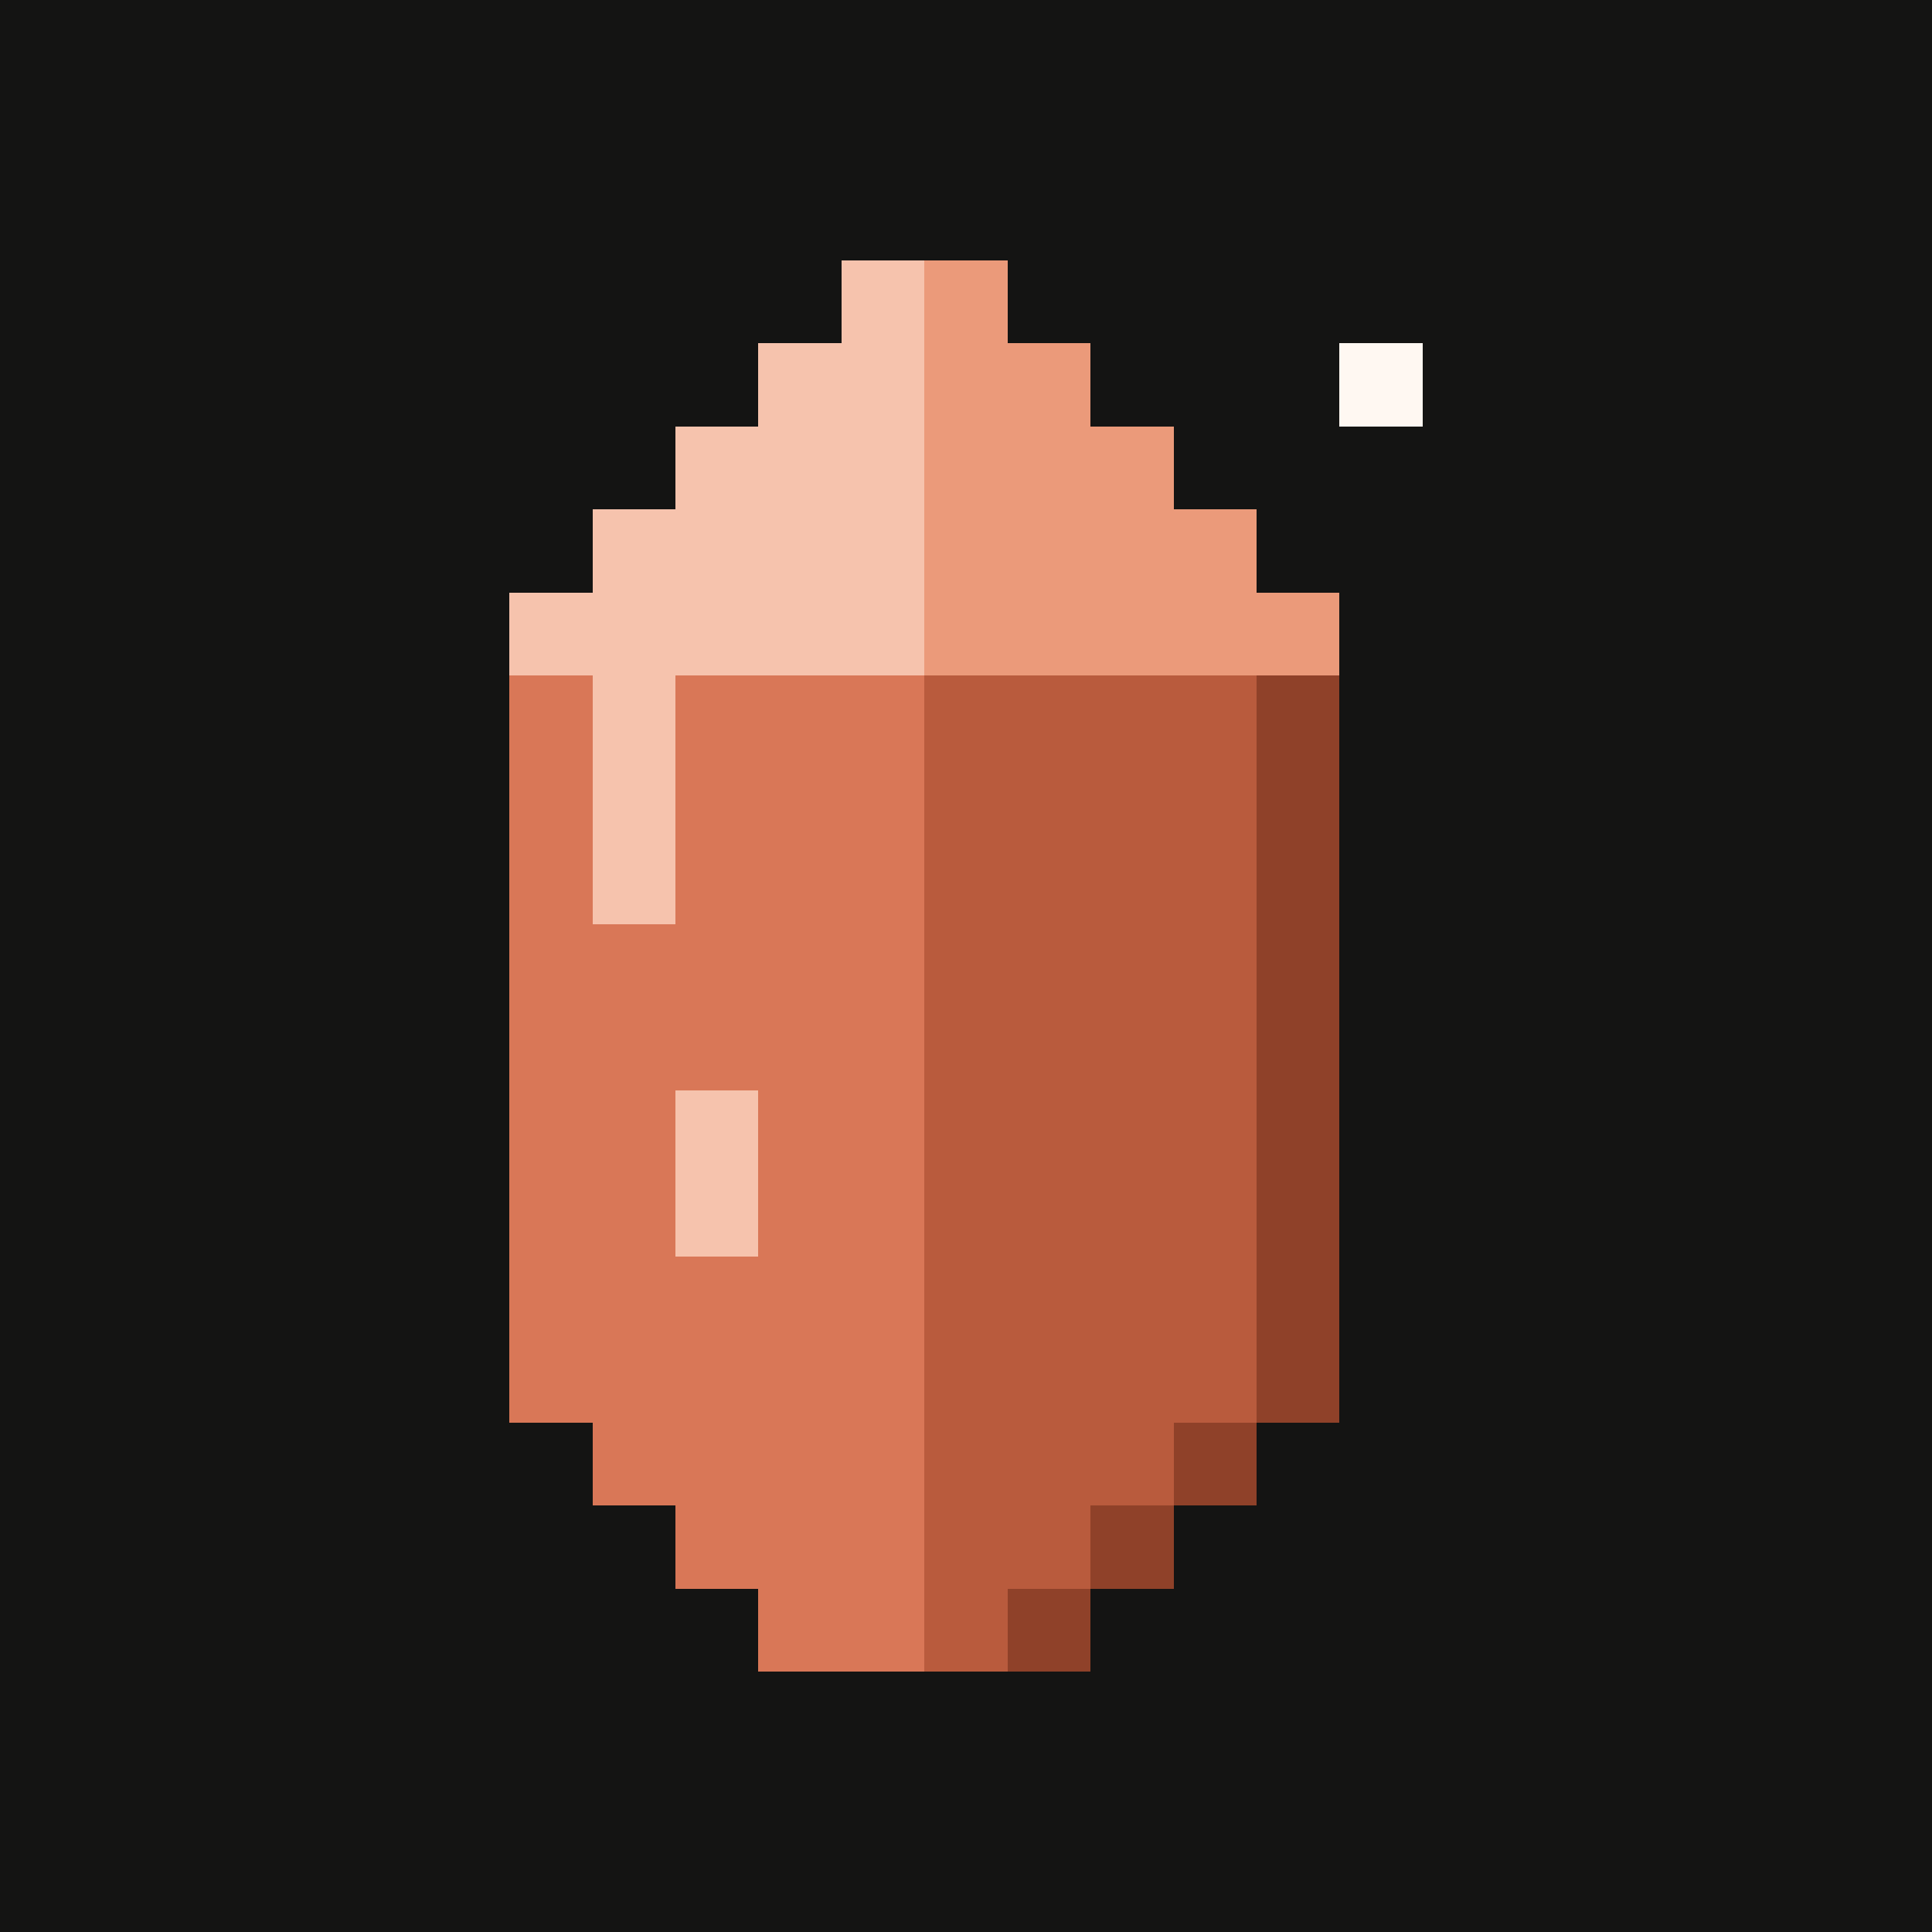
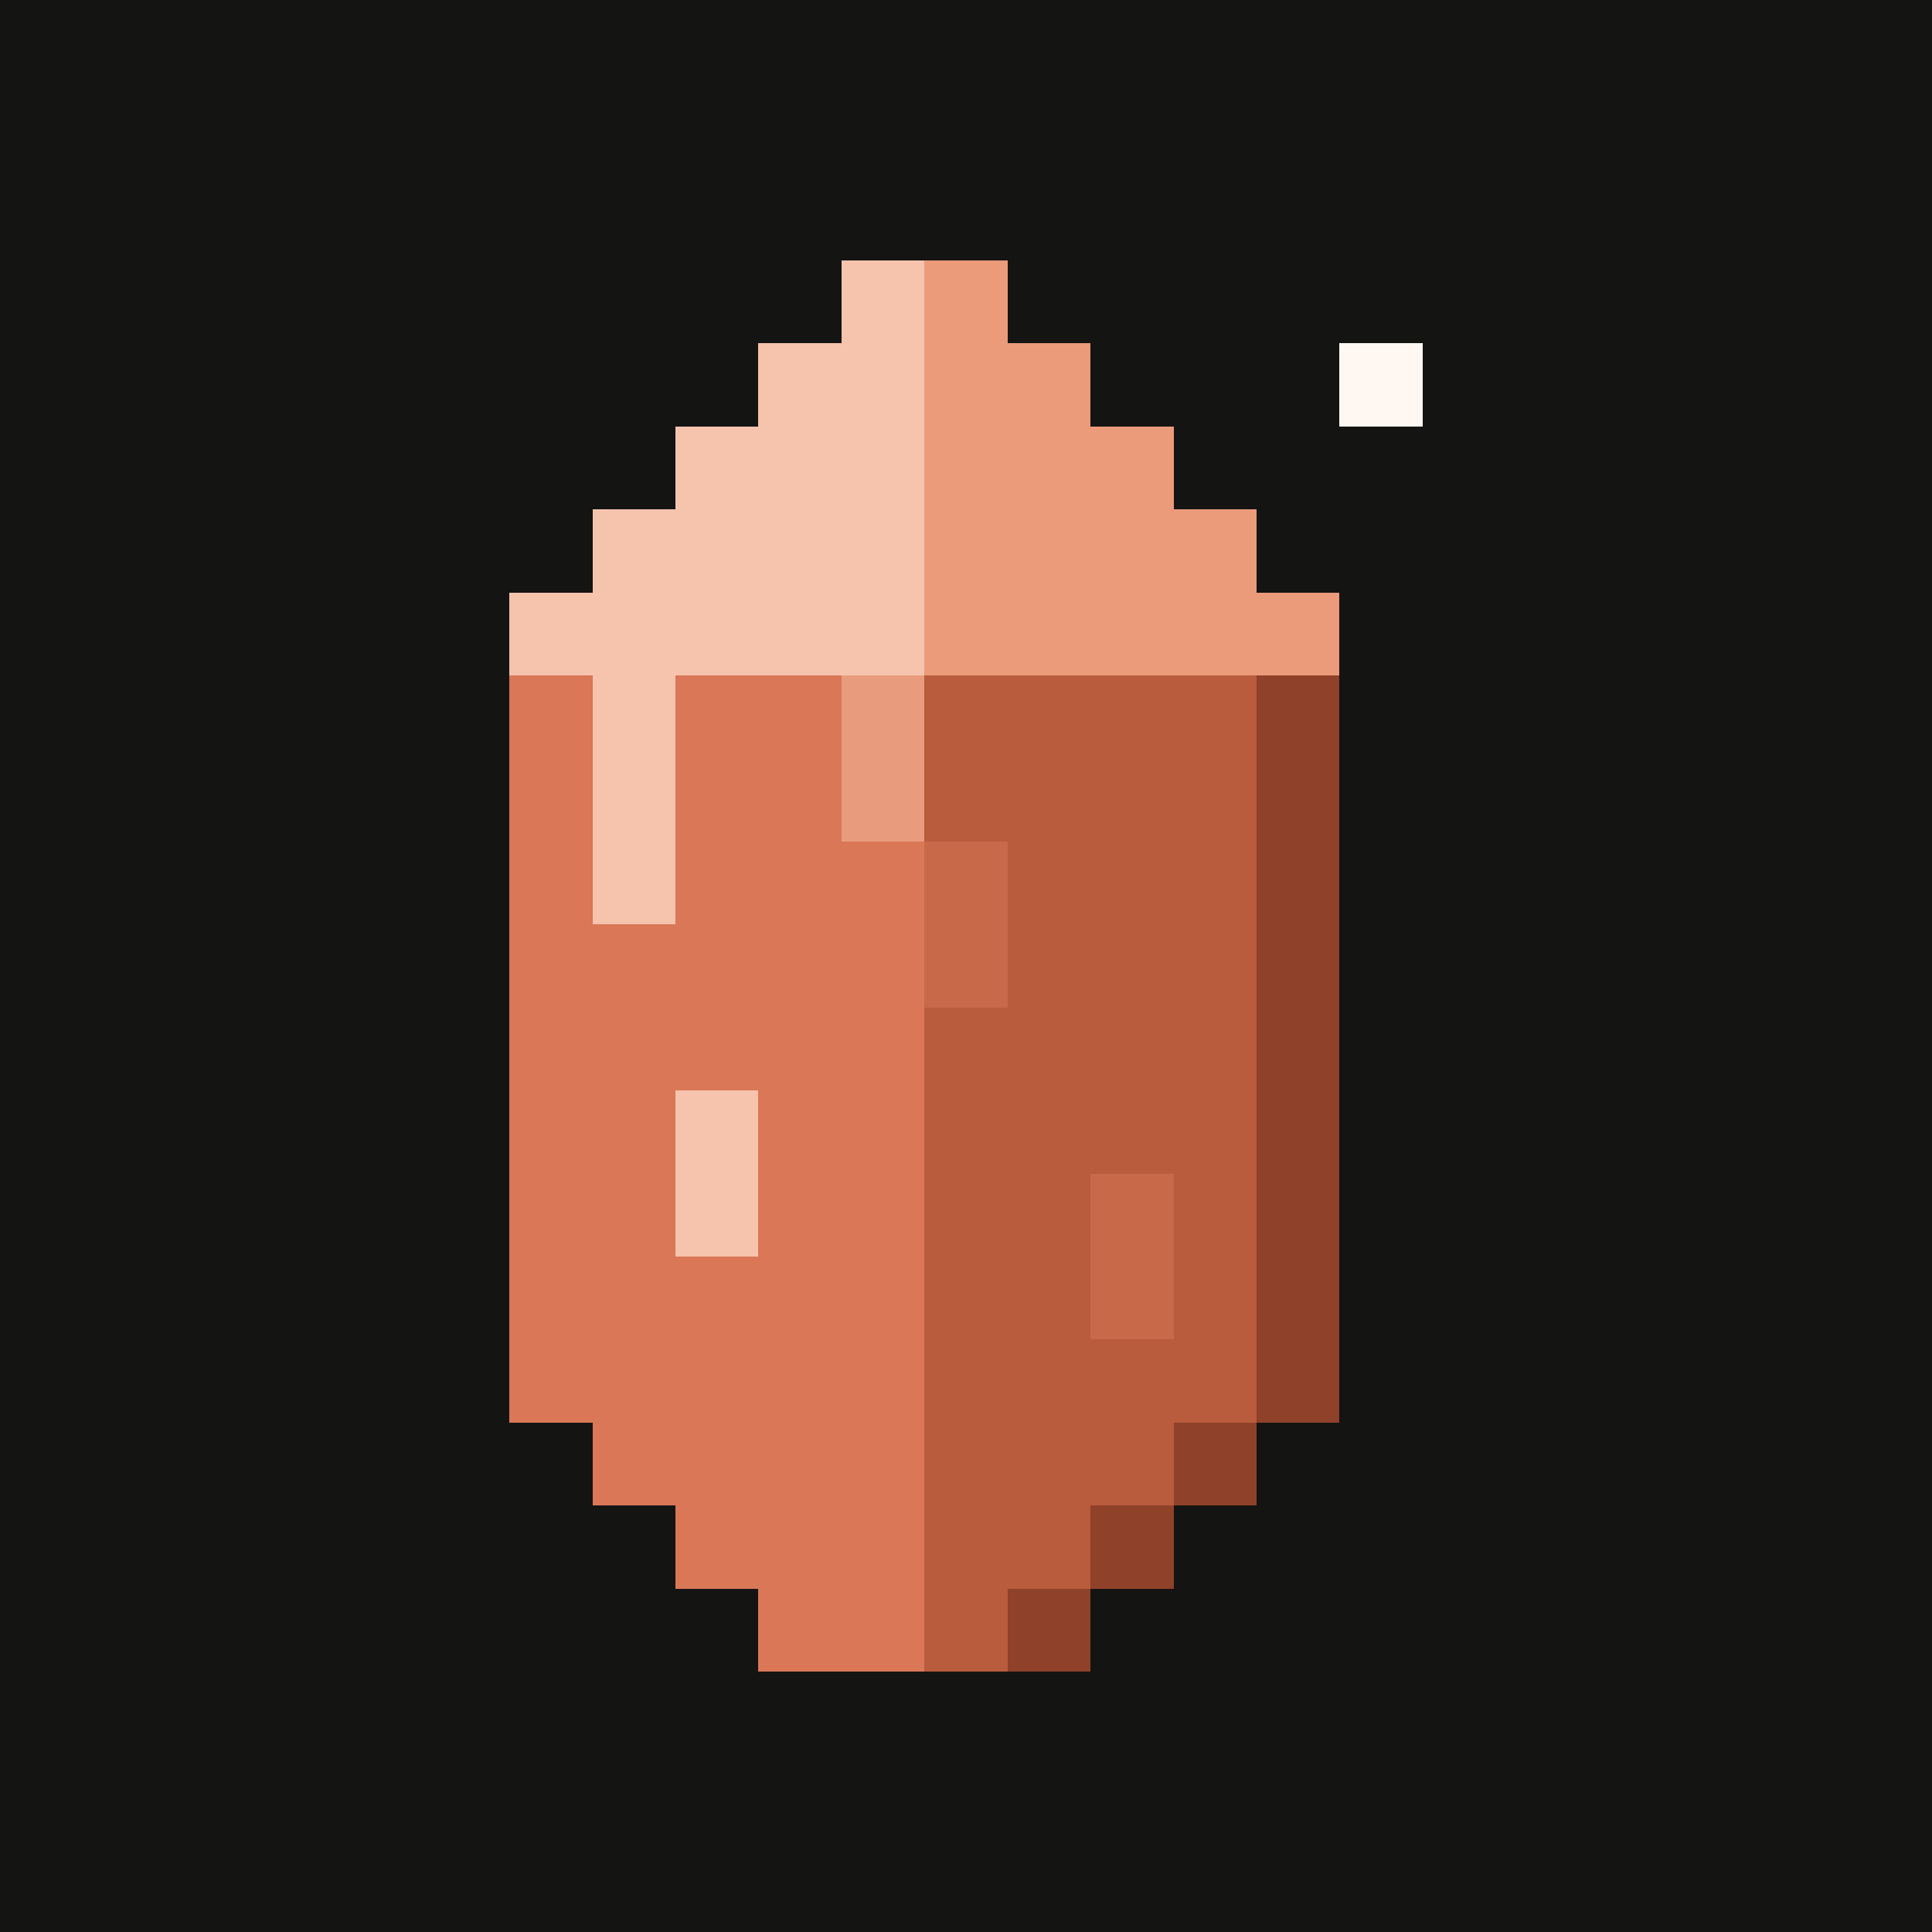
<svg xmlns="http://www.w3.org/2000/svg" viewBox="0 0 1024 1024">
  <rect width="1024" height="1024" fill="#141413" />
  <g shape-rendering="crispEdges">
    <rect x="446" y="138" width="44.02" height="44.02" fill="#f6c3ad" />
    <rect x="490" y="138" width="44.02" height="44.02" fill="#eb9a7a" />
    <rect x="402" y="182" width="44.02" height="44.02" fill="#f6c3ad" />
    <rect x="446" y="182" width="44.02" height="44.02" fill="#f6c3ad" />
    <rect x="490" y="182" width="44.02" height="44.02" fill="#eb9a7a" />
    <rect x="534" y="182" width="44.02" height="44.02" fill="#eb9a7a" />
    <rect x="358" y="226" width="44.02" height="44.02" fill="#f6c3ad" />
    <rect x="402" y="226" width="44.02" height="44.02" fill="#f6c3ad" />
    <rect x="446" y="226" width="44.02" height="44.02" fill="#f6c3ad" />
    <rect x="490" y="226" width="44.02" height="44.02" fill="#eb9a7a" />
    <rect x="534" y="226" width="44.02" height="44.02" fill="#eb9a7a" />
    <rect x="578" y="226" width="44.02" height="44.02" fill="#eb9a7a" />
    <rect x="314" y="270" width="44.02" height="44.02" fill="#f6c3ad" />
    <rect x="358" y="270" width="44.02" height="44.02" fill="#f6c3ad" />
    <rect x="402" y="270" width="44.02" height="44.02" fill="#f6c3ad" />
    <rect x="446" y="270" width="44.02" height="44.02" fill="#f6c3ad" />
    <rect x="490" y="270" width="44.02" height="44.02" fill="#eb9a7a" />
    <rect x="534" y="270" width="44.02" height="44.02" fill="#eb9a7a" />
    <rect x="578" y="270" width="44.02" height="44.02" fill="#eb9a7a" />
    <rect x="622" y="270" width="44.02" height="44.02" fill="#eb9a7a" />
    <rect x="270" y="314" width="44.02" height="44.02" fill="#f6c3ad" />
    <rect x="314" y="314" width="44.02" height="44.02" fill="#f6c3ad" />
    <rect x="358" y="314" width="44.02" height="44.02" fill="#f6c3ad" />
    <rect x="402" y="314" width="44.02" height="44.02" fill="#f6c3ad" />
    <rect x="446" y="314" width="44.02" height="44.02" fill="#f6c3ad" />
    <rect x="490" y="314" width="44.02" height="44.02" fill="#eb9a7a" />
    <rect x="534" y="314" width="44.02" height="44.02" fill="#eb9a7a" />
    <rect x="578" y="314" width="44.02" height="44.02" fill="#eb9a7a" />
    <rect x="622" y="314" width="44.02" height="44.02" fill="#eb9a7a" />
    <rect x="666" y="314" width="44.02" height="44.02" fill="#eb9a7a" />
    <rect x="270" y="358" width="44.02" height="44.02" fill="#d97757" />
    <rect x="314" y="358" width="44.02" height="44.02" fill="#f6c3ad" />
    <rect x="358" y="358" width="44.02" height="44.02" fill="#d97757" />
    <rect x="402" y="358" width="44.02" height="44.02" fill="#d97757" />
-     <rect x="446" y="358" width="44.02" height="44.02" fill="#d97757" />
+     <rect x="446" y="358" width="44.02" height="44.02" fill="#e99b7d" />
    <rect x="490" y="358" width="44.02" height="44.02" fill="#b95b3d" />
    <rect x="534" y="358" width="44.02" height="44.02" fill="#b95b3d" />
    <rect x="578" y="358" width="44.02" height="44.02" fill="#b95b3d" />
    <rect x="622" y="358" width="44.02" height="44.02" fill="#b95b3d" />
    <rect x="666" y="358" width="44.02" height="44.02" fill="#8f4129" />
    <rect x="270" y="402" width="44.02" height="44.02" fill="#d97757" />
    <rect x="314" y="402" width="44.02" height="44.02" fill="#f6c3ad" />
    <rect x="358" y="402" width="44.02" height="44.02" fill="#d97757" />
    <rect x="402" y="402" width="44.02" height="44.02" fill="#d97757" />
-     <rect x="446" y="402" width="44.02" height="44.02" fill="#d97757" />
+     <rect x="446" y="402" width="44.02" height="44.02" fill="#e99b7d" />
    <rect x="490" y="402" width="44.02" height="44.02" fill="#b95b3d" />
    <rect x="534" y="402" width="44.02" height="44.02" fill="#b95b3d" />
    <rect x="578" y="402" width="44.02" height="44.02" fill="#b95b3d" />
    <rect x="622" y="402" width="44.02" height="44.02" fill="#b95b3d" />
    <rect x="666" y="402" width="44.02" height="44.02" fill="#8f4129" />
    <rect x="270" y="446" width="44.02" height="44.02" fill="#d97757" />
    <rect x="314" y="446" width="44.02" height="44.02" fill="#f6c3ad" />
    <rect x="358" y="446" width="44.02" height="44.02" fill="#d97757" />
    <rect x="402" y="446" width="44.02" height="44.02" fill="#d97757" />
    <rect x="446" y="446" width="44.02" height="44.02" fill="#d97757" />
-     <rect x="490" y="446" width="44.02" height="44.02" fill="#b95b3d" />
+     <rect x="490" y="446" width="44.02" height="44.02" fill="#c8694a" />
    <rect x="534" y="446" width="44.02" height="44.02" fill="#b95b3d" />
    <rect x="578" y="446" width="44.02" height="44.02" fill="#b95b3d" />
    <rect x="622" y="446" width="44.02" height="44.02" fill="#b95b3d" />
    <rect x="666" y="446" width="44.02" height="44.02" fill="#8f4129" />
    <rect x="270" y="490" width="44.02" height="44.02" fill="#d97757" />
    <rect x="314" y="490" width="44.02" height="44.02" fill="#d97757" />
    <rect x="358" y="490" width="44.02" height="44.02" fill="#d97757" />
    <rect x="402" y="490" width="44.02" height="44.02" fill="#d97757" />
    <rect x="446" y="490" width="44.02" height="44.02" fill="#d97757" />
-     <rect x="490" y="490" width="44.02" height="44.02" fill="#b95b3d" />
+     <rect x="490" y="490" width="44.02" height="44.02" fill="#c8694a" />
    <rect x="534" y="490" width="44.02" height="44.02" fill="#b95b3d" />
    <rect x="578" y="490" width="44.02" height="44.02" fill="#b95b3d" />
    <rect x="622" y="490" width="44.02" height="44.02" fill="#b95b3d" />
    <rect x="666" y="490" width="44.02" height="44.02" fill="#8f4129" />
    <rect x="270" y="534" width="44.02" height="44.02" fill="#d97757" />
    <rect x="314" y="534" width="44.02" height="44.02" fill="#d97757" />
    <rect x="358" y="534" width="44.02" height="44.02" fill="#d97757" />
    <rect x="402" y="534" width="44.02" height="44.02" fill="#d97757" />
    <rect x="446" y="534" width="44.02" height="44.02" fill="#d97757" />
    <rect x="490" y="534" width="44.02" height="44.02" fill="#b95b3d" />
    <rect x="534" y="534" width="44.02" height="44.02" fill="#b95b3d" />
    <rect x="578" y="534" width="44.02" height="44.02" fill="#b95b3d" />
    <rect x="622" y="534" width="44.02" height="44.02" fill="#b95b3d" />
    <rect x="666" y="534" width="44.02" height="44.02" fill="#8f4129" />
    <rect x="270" y="578" width="44.02" height="44.02" fill="#d97757" />
    <rect x="314" y="578" width="44.02" height="44.02" fill="#d97757" />
    <rect x="358" y="578" width="44.02" height="44.02" fill="#f6c3ad" />
    <rect x="402" y="578" width="44.02" height="44.02" fill="#d97757" />
    <rect x="446" y="578" width="44.02" height="44.02" fill="#d97757" />
    <rect x="490" y="578" width="44.02" height="44.02" fill="#b95b3d" />
    <rect x="534" y="578" width="44.02" height="44.02" fill="#b95b3d" />
    <rect x="578" y="578" width="44.02" height="44.02" fill="#b95b3d" />
    <rect x="622" y="578" width="44.02" height="44.02" fill="#b95b3d" />
    <rect x="666" y="578" width="44.02" height="44.02" fill="#8f4129" />
    <rect x="270" y="622" width="44.02" height="44.02" fill="#d97757" />
    <rect x="314" y="622" width="44.02" height="44.02" fill="#d97757" />
    <rect x="358" y="622" width="44.02" height="44.02" fill="#f6c3ad" />
    <rect x="402" y="622" width="44.02" height="44.02" fill="#d97757" />
    <rect x="446" y="622" width="44.02" height="44.02" fill="#d97757" />
    <rect x="490" y="622" width="44.02" height="44.02" fill="#b95b3d" />
    <rect x="534" y="622" width="44.02" height="44.02" fill="#b95b3d" />
-     <rect x="578" y="622" width="44.02" height="44.02" fill="#b95b3d" />
+     <rect x="578" y="622" width="44.02" height="44.02" fill="#c8694a" />
    <rect x="622" y="622" width="44.02" height="44.02" fill="#b95b3d" />
    <rect x="666" y="622" width="44.02" height="44.02" fill="#8f4129" />
    <rect x="270" y="666" width="44.02" height="44.02" fill="#d97757" />
    <rect x="314" y="666" width="44.02" height="44.02" fill="#d97757" />
    <rect x="358" y="666" width="44.02" height="44.02" fill="#d97757" />
    <rect x="402" y="666" width="44.02" height="44.02" fill="#d97757" />
    <rect x="446" y="666" width="44.02" height="44.02" fill="#d97757" />
    <rect x="490" y="666" width="44.02" height="44.02" fill="#b95b3d" />
    <rect x="534" y="666" width="44.02" height="44.02" fill="#b95b3d" />
-     <rect x="578" y="666" width="44.02" height="44.02" fill="#b95b3d" />
+     <rect x="578" y="666" width="44.02" height="44.02" fill="#c8694a" />
    <rect x="622" y="666" width="44.02" height="44.02" fill="#b95b3d" />
    <rect x="666" y="666" width="44.02" height="44.02" fill="#8f4129" />
    <rect x="270" y="710" width="44.02" height="44.02" fill="#d97757" />
    <rect x="314" y="710" width="44.02" height="44.02" fill="#d97757" />
    <rect x="358" y="710" width="44.02" height="44.02" fill="#d97757" />
    <rect x="402" y="710" width="44.02" height="44.02" fill="#d97757" />
    <rect x="446" y="710" width="44.02" height="44.02" fill="#d97757" />
    <rect x="490" y="710" width="44.02" height="44.02" fill="#b95b3d" />
    <rect x="534" y="710" width="44.02" height="44.02" fill="#b95b3d" />
    <rect x="578" y="710" width="44.02" height="44.02" fill="#b95b3d" />
    <rect x="622" y="710" width="44.02" height="44.02" fill="#b95b3d" />
    <rect x="666" y="710" width="44.02" height="44.02" fill="#8f4129" />
    <rect x="314" y="754" width="44.02" height="44.02" fill="#d97757" />
    <rect x="358" y="754" width="44.02" height="44.02" fill="#d97757" />
    <rect x="402" y="754" width="44.02" height="44.02" fill="#d97757" />
    <rect x="446" y="754" width="44.02" height="44.02" fill="#d97757" />
    <rect x="490" y="754" width="44.02" height="44.02" fill="#b95b3d" />
    <rect x="534" y="754" width="44.02" height="44.02" fill="#b95b3d" />
    <rect x="578" y="754" width="44.02" height="44.02" fill="#b95b3d" />
    <rect x="622" y="754" width="44.02" height="44.02" fill="#8f4129" />
    <rect x="358" y="798" width="44.02" height="44.02" fill="#d97757" />
    <rect x="402" y="798" width="44.02" height="44.02" fill="#d97757" />
    <rect x="446" y="798" width="44.02" height="44.02" fill="#d97757" />
    <rect x="490" y="798" width="44.02" height="44.02" fill="#b95b3d" />
    <rect x="534" y="798" width="44.02" height="44.02" fill="#b95b3d" />
    <rect x="578" y="798" width="44.02" height="44.02" fill="#8f4129" />
    <rect x="402" y="842" width="44.02" height="44.02" fill="#d97757" />
    <rect x="446" y="842" width="44.02" height="44.02" fill="#d97757" />
    <rect x="490" y="842" width="44.02" height="44.02" fill="#b95b3d" />
    <rect x="534" y="842" width="44.02" height="44.02" fill="#8f4129" />
    <rect x="710" y="182" width="44" height="44" fill="#fff8f2" />
  </g>
</svg>
